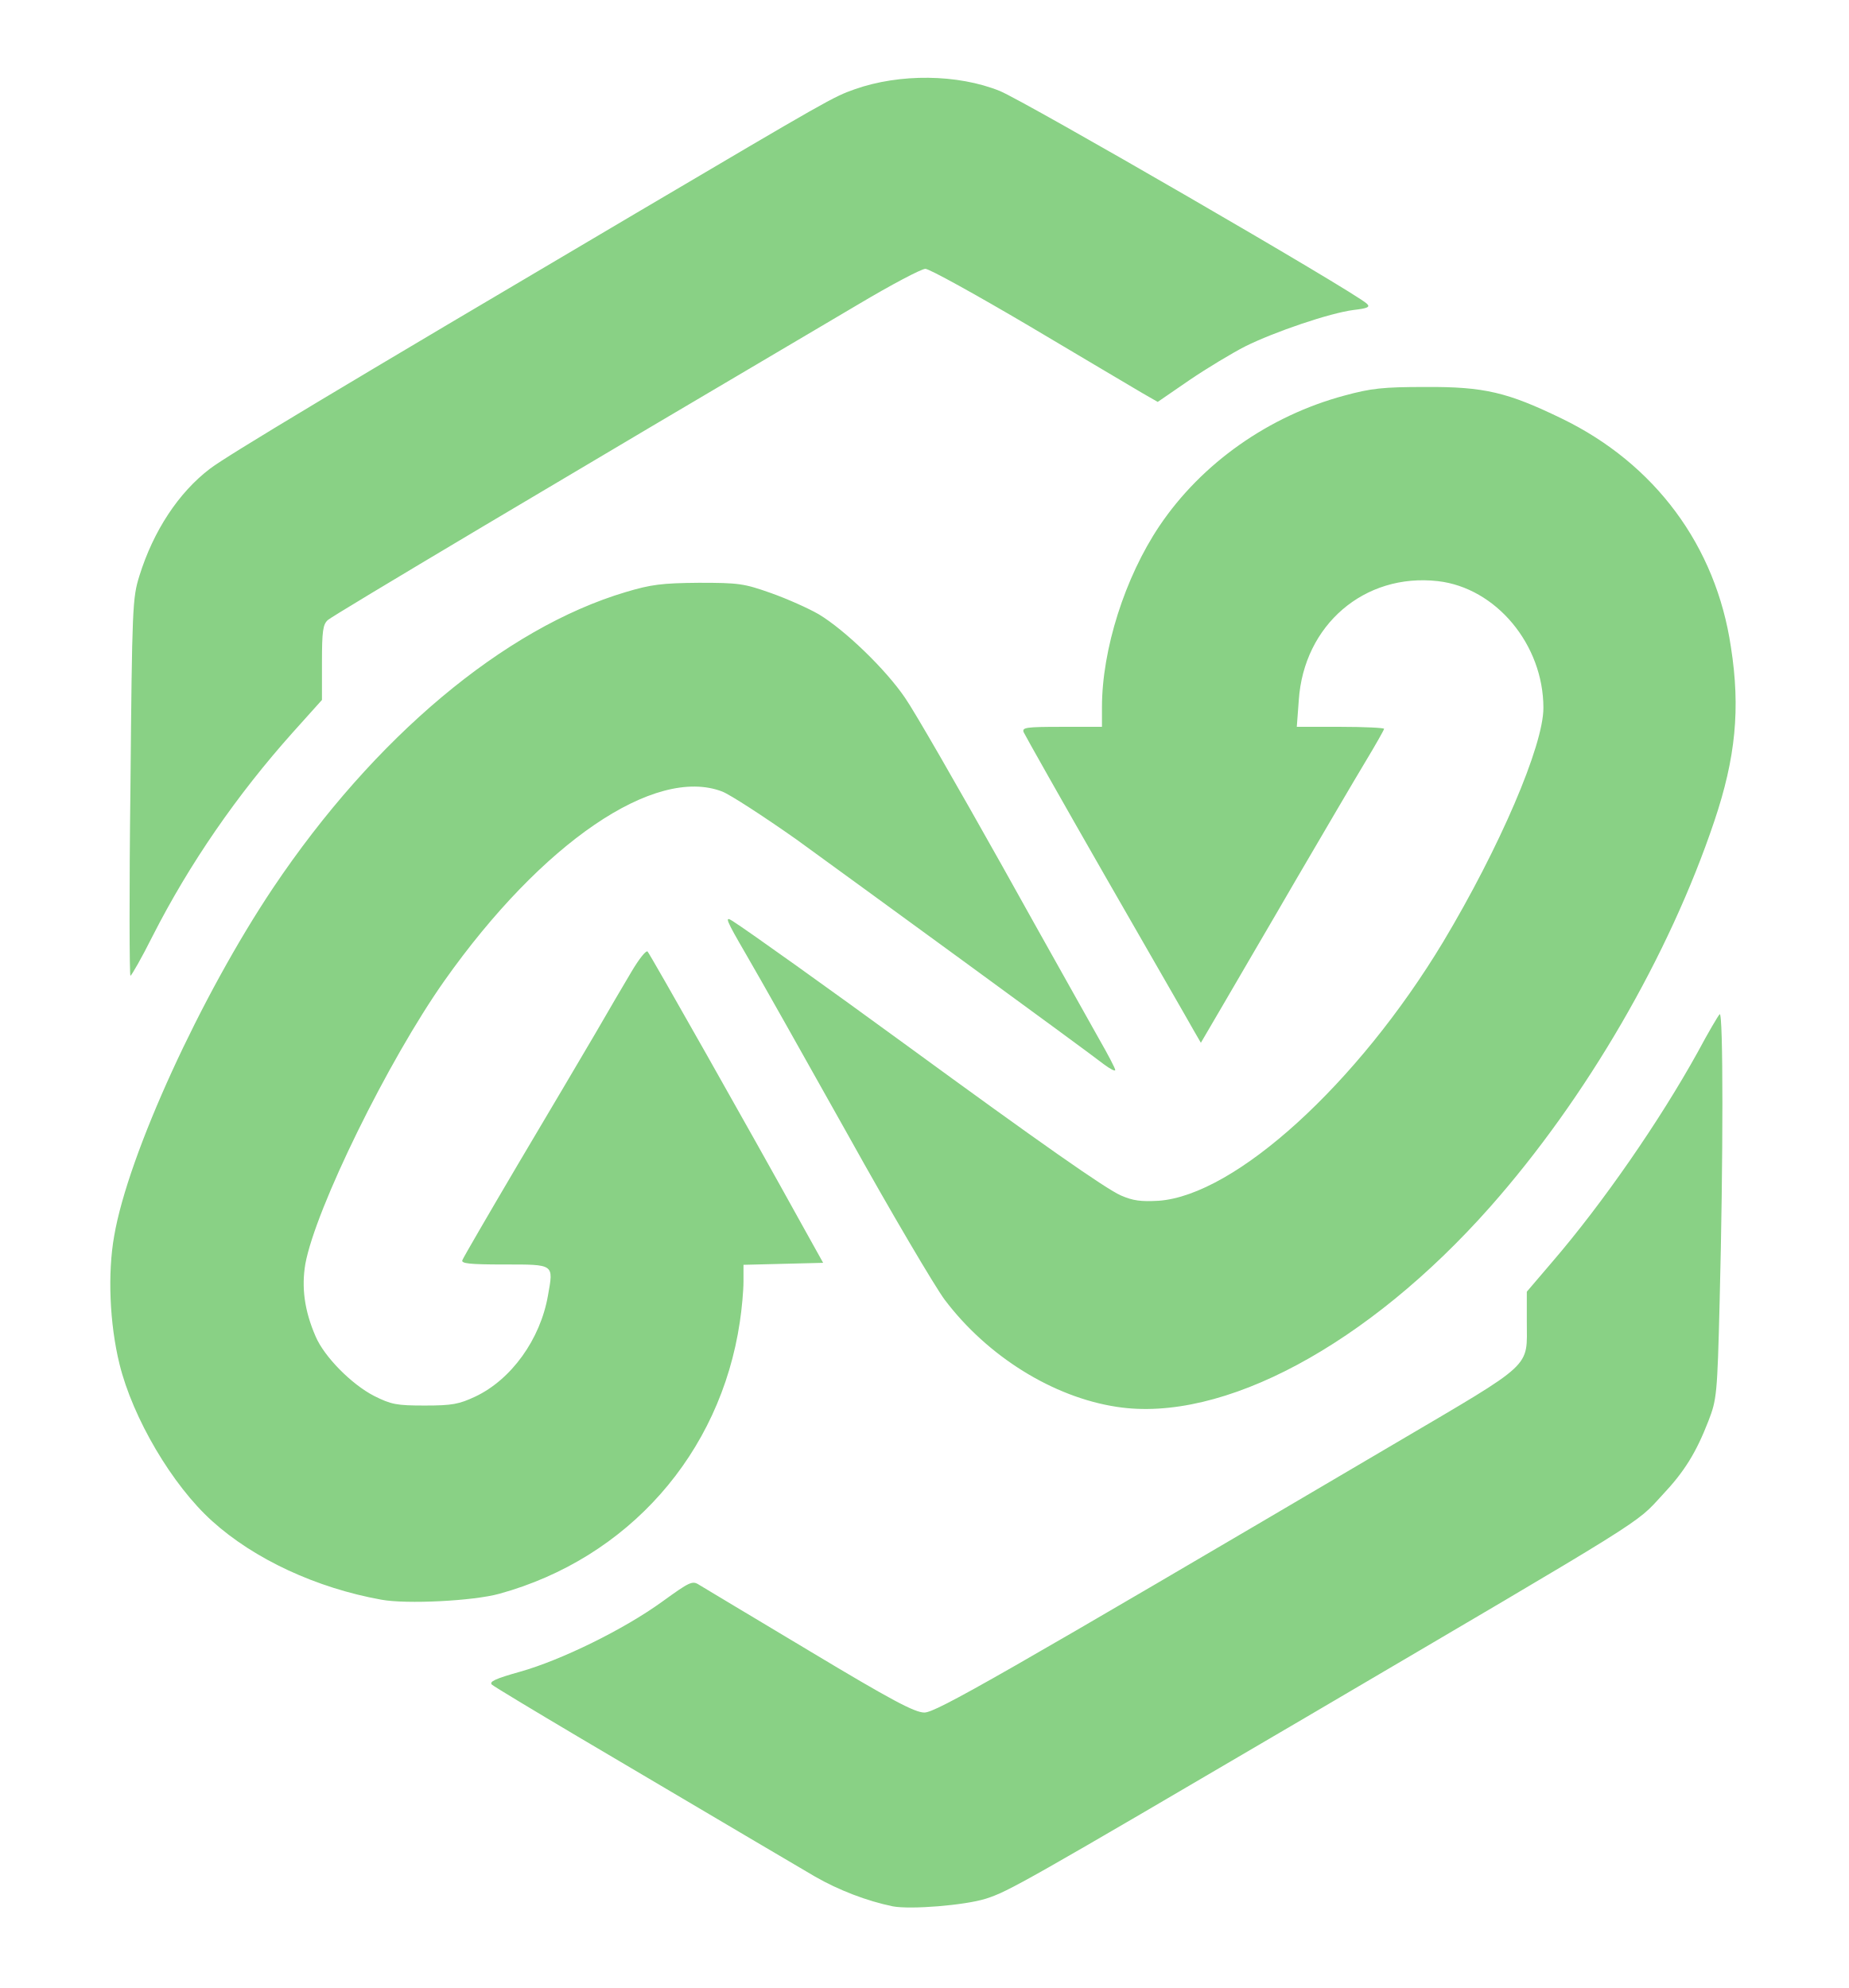
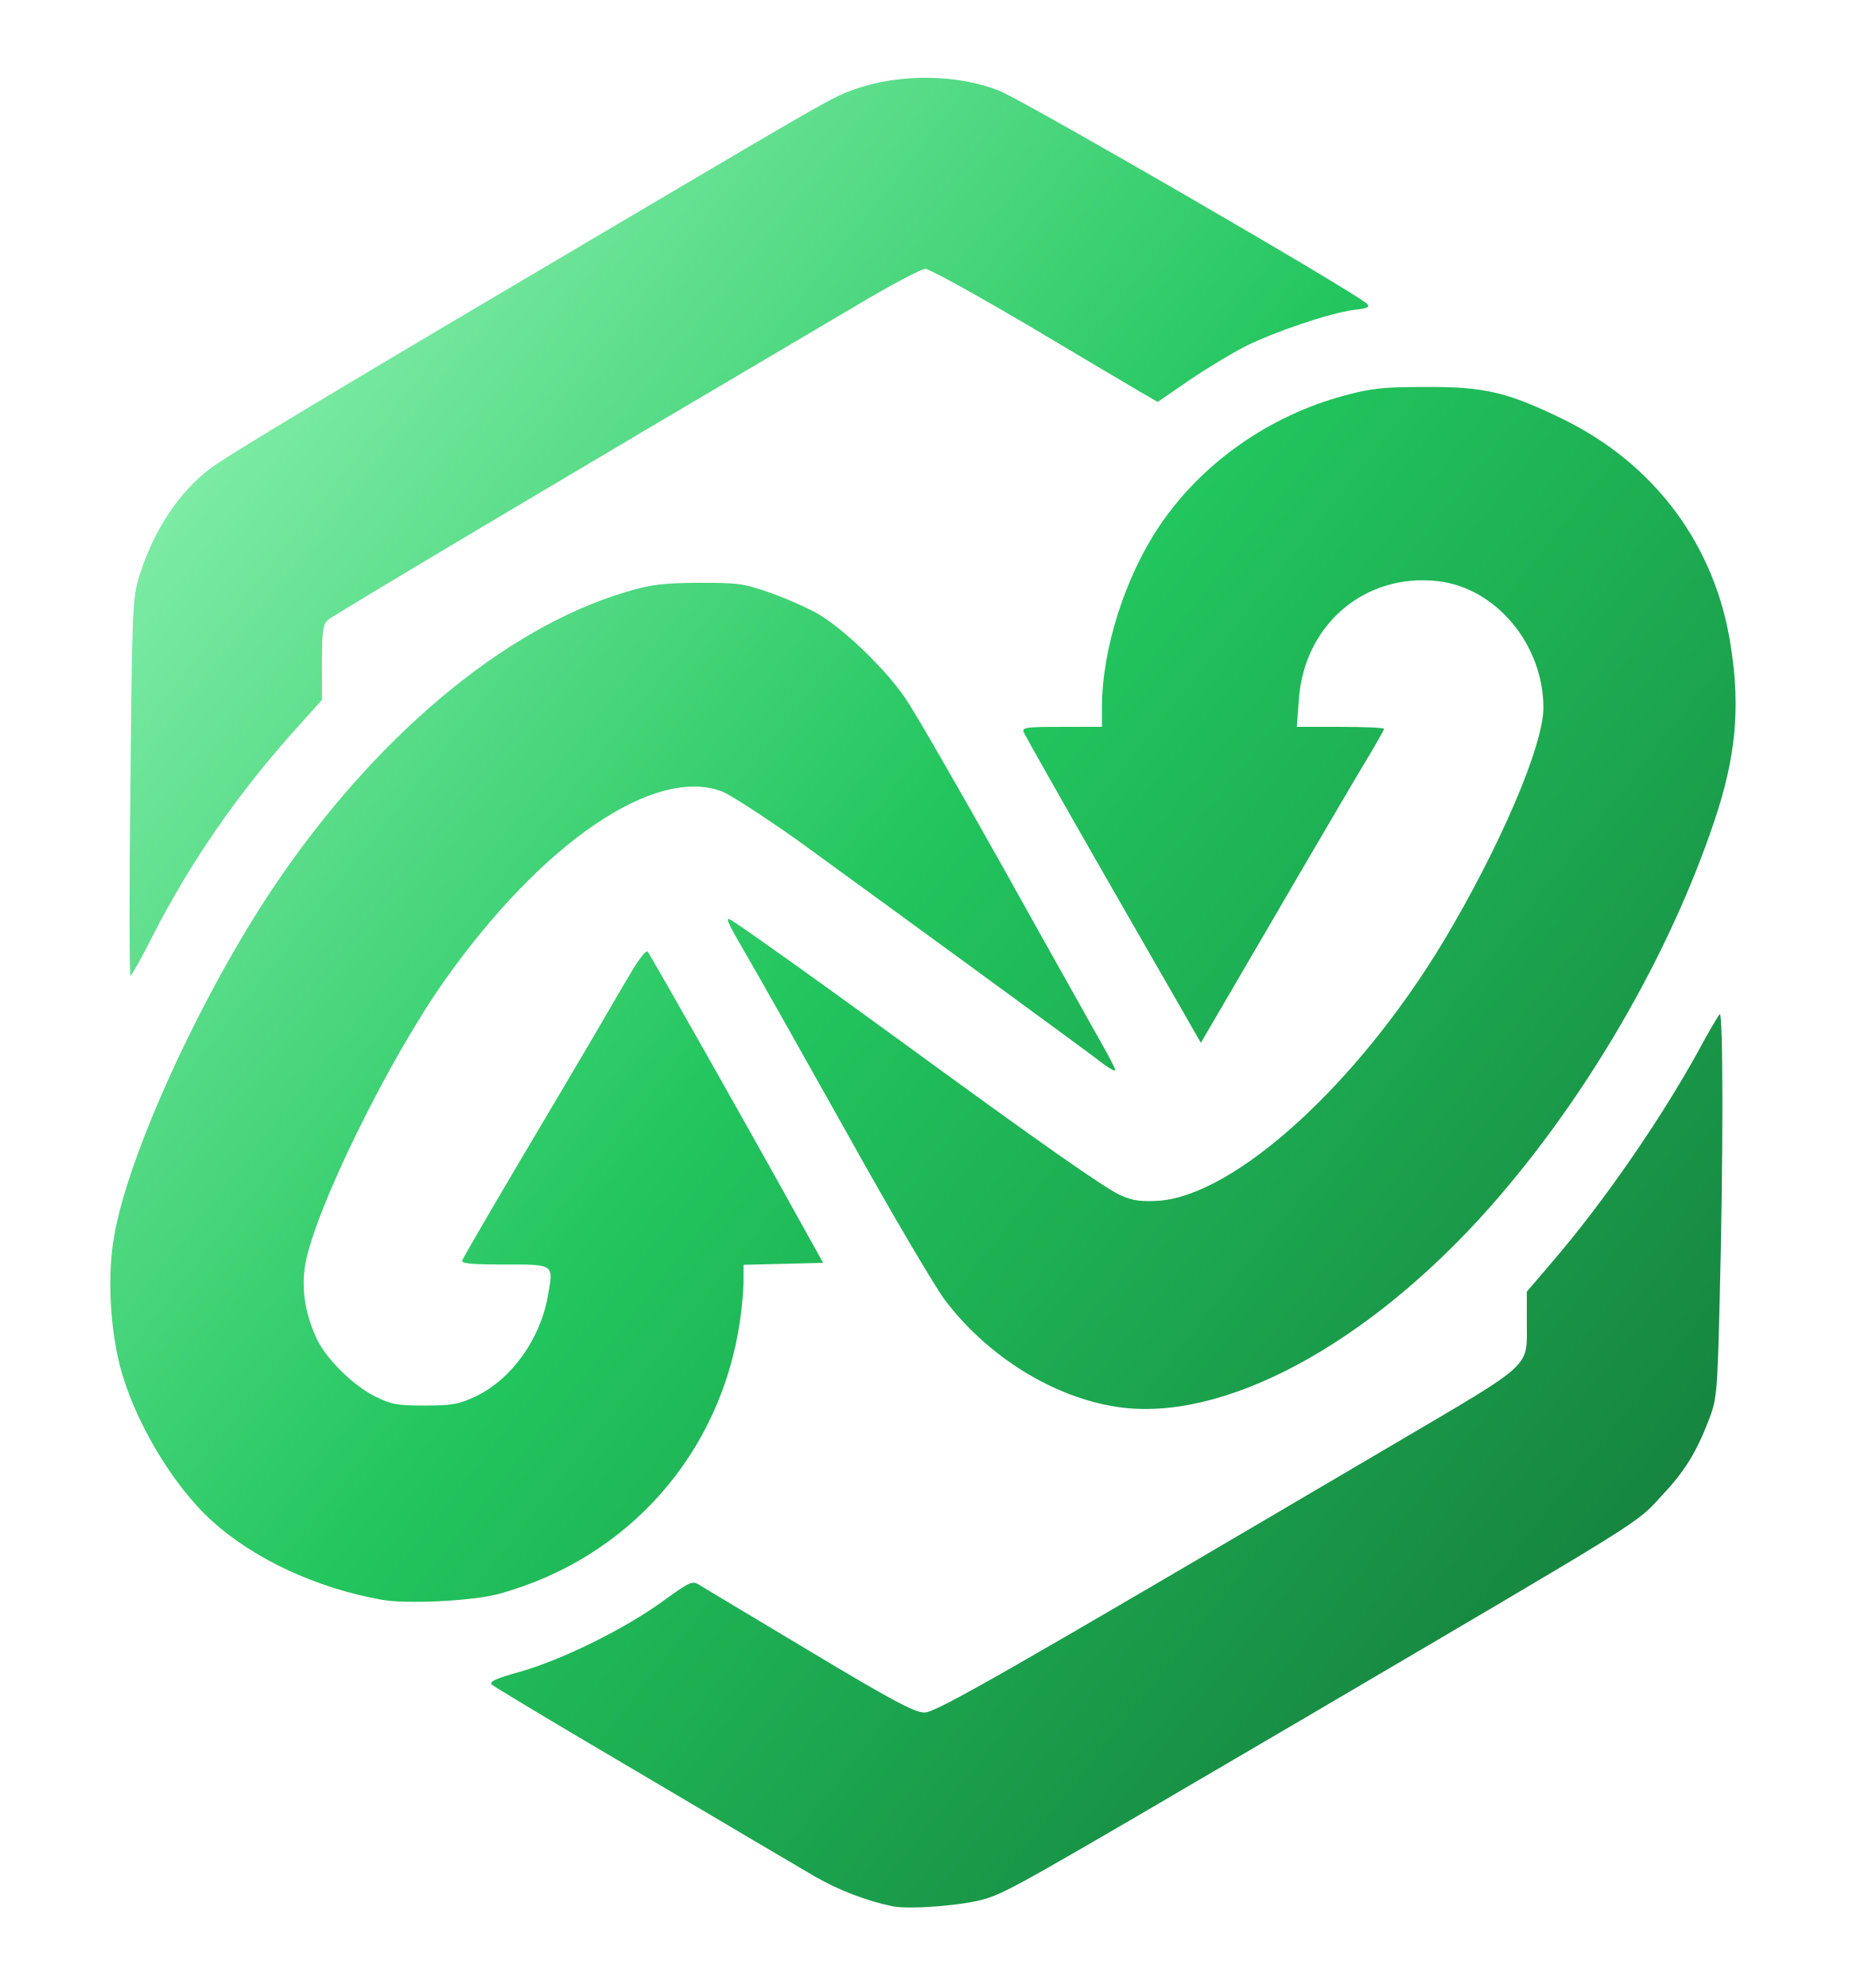
- <svg xmlns="http://www.w3.org/2000/svg" version="1.2" viewBox="0 0 557 599" width="557" height="599">
-   <path fill="#89D185" d="m269 574.4c-7.8-1.6-16.4-4.9-23.5-9-7.6-4.5-16.4-9.6-71.5-42.2-13.5-8-25.1-15-25.8-15.6-0.9-0.9 1-1.8 8.5-3.9 12.4-3.5 31.2-12.7 42.8-21.1 8.3-6 9.1-6.4 11.1-5.1 1.2 0.7 16.1 9.7 33.2 19.9 24.8 14.9 31.8 18.6 34.7 18.6 3.5 0 22.6-10.9 142-81.2 42.1-24.8 39.5-22.4 39.5-36.7v-8.9l7.6-8.9c15.4-17.9 32.5-42.7 43.9-63.3 3.1-5.8 6.1-10.9 6.6-11.4 1.1-1.2 1.1 44.1 0 86.4-0.7 28.5-0.9 29.7-3.4 36.2-3.7 9.5-7.2 15.2-13.9 22.3-8.3 9-3 5.6-107.8 67.2-84.2 49.4-89.1 52.2-96 54.4-6.4 2-22.6 3.3-28 2.3zm-154.1-92.4c-19.5-3.5-38.3-12.2-51-23.7-12-10.8-23.9-31-27.9-47.3-3-12.2-3.6-27.4-1.6-38.6 4.2-24.6 26.2-72.5 47.9-104.9 30.4-45.3 69.6-78.2 106.2-89.1 7.7-2.3 10.9-2.7 22-2.8 12.1 0 13.6 0.2 21.8 3.1 4.8 1.7 11.3 4.6 14.4 6.4 7.8 4.7 20.1 16.5 26 25.2 2.8 4 15.9 26.8 29.3 50.7 13.3 23.9 26.5 47.3 29.1 52 2.7 4.7 4.9 8.9 4.9 9.4 0 0.5-1.5-0.3-3.4-1.7-5.9-4.6-74.5-54.6-92.7-67.8-9.8-6.9-19.8-13.4-22.3-14.4-20.3-7.8-54.3 15.4-83.7 57-17 24.1-38.8 68.6-41.9 85.3-1.2 7.1-0.3 14.1 3.1 21.9 2.6 6.1 10.8 14.4 17.6 17.9 5.2 2.6 6.8 2.9 15.3 2.9 8.2 0 10.3-0.4 15.2-2.7 10.8-5.1 19.6-17.2 21.9-30.5 1.7-9.5 2-9.3-13.2-9.3-10.5 0-13-0.3-12.6-1.3 0.3-0.8 7.8-13.7 16.7-28.8 9-15.1 19.4-32.8 23.3-39.4 3.8-6.6 8.8-15.1 11-18.8 2.2-3.7 4.3-6.4 4.8-6 0.7 0.7 31.2 54.6 46.5 82.3l6.4 11.5-12 0.3-12 0.3v5c0 2.8-0.5 8.3-1.1 12.2-5.9 39.8-33.7 71.2-72.4 81.9-7.9 2.2-28.1 3.2-35.6 1.8zm221.6-58.1c-19.2-2.9-39-15.2-51.9-32.3-2.9-3.9-16.1-26.2-29.1-49.6-13.1-23.4-26.9-47.9-30.7-54.4-6.1-10.5-6.6-11.7-4.1-10.1 5 3.2 29.2 20.5 51.8 37 41.2 30.1 60.5 43.6 65.2 45.7 3.7 1.6 6 1.9 11.4 1.6 23.1-1.7 59.9-35.2 85.7-78 17-28.4 30.2-59.1 30.2-70.5 0-19.1-14.3-36.2-31.8-38.2-22.1-2.5-40.4 13.2-41.9 35.9l-0.6 8h13.2c7.2 0 13.1 0.3 13.1 0.6 0 0.3-2.6 4.9-5.8 10.2-3.2 5.3-12.5 21.2-20.7 35.2-8.1 14-18 30.8-21.8 37.4l-6.9 11.8-2.2-3.8c-1.2-2.2-13.1-22.8-26.4-46-13.3-23.2-24.4-42.9-24.8-43.8-0.5-1.4 0.7-1.6 11.5-1.6h12.1v-5.9c0-17.4 6.9-39.1 17.3-54.6 12.7-18.9 33-33.2 55.7-39.3 8.1-2.2 11.6-2.6 24.5-2.6 17.7-0.1 24.7 1.6 41 9.5 28.1 13.6 46.5 38.4 51 68.9 2.9 18.5 1.4 33.4-5 52.4-13.6 40.5-38.6 83.5-67.5 116.2-36.9 41.7-80.7 65.2-112.5 60.3zm-297.2-186.6c0.5-54.5 0.6-57.1 2.7-63.8 4.2-13.5 11.8-25.1 21.3-32.3 5.1-3.9 38.9-24.2 128.2-76.9 58.3-34.4 59.5-35.1 66-37.4 13.6-4.8 31-4.6 43.7 0.5 7.6 3.1 106.8 60.5 110.6 64.1 1.1 1 0.3 1.4-4 1.9-7.1 0.9-23.9 6.6-32.7 11-3.9 2-11.4 6.5-16.7 10.1l-9.6 6.6-4.7-2.7c-2.5-1.5-17.8-10.5-33.9-20.1-16.1-9.5-30.2-17.3-31.4-17.3-1.2 0-10.3 4.8-20.2 10.7-89.9 53-158.1 93.6-159.8 95.1-1.5 1.3-1.8 3.3-1.8 12.8v11.3l-8.8 9.8c-16.8 18.8-31.1 39.5-42.2 61.3-3.3 6.6-6.4 12-6.7 12-0.3 0-0.4-25.5 0-56.7z" />
+ <svg xmlns="http://www.w3.org/2000/svg" version="1.2" viewBox="0 0 557 599" width="557" height="599" role="img" aria-label="NodeSwitcher current">
+   <defs>
+     <linearGradient id="nsLeafCur" x1="8%" y1="12%" x2="92%" y2="88%">
+       <stop offset="0%" stop-color="#86efac" />
+       <stop offset="45%" stop-color="#22c55e" />
+       <stop offset="100%" stop-color="#15803d" />
+     </linearGradient>
+   </defs>
+   <path fill="url(#nsLeafCur)" d="m269 574.4c-7.8-1.6-16.4-4.9-23.5-9-7.6-4.5-16.4-9.6-71.5-42.2-13.5-8-25.1-15-25.8-15.6-0.9-0.9 1-1.8 8.5-3.9 12.4-3.5 31.2-12.7 42.8-21.1 8.3-6 9.1-6.4 11.1-5.1 1.2 0.7 16.1 9.7 33.2 19.9 24.8 14.9 31.8 18.6 34.7 18.6 3.5 0 22.6-10.9 142-81.2 42.1-24.8 39.5-22.4 39.5-36.7v-8.9l7.6-8.9c15.4-17.9 32.5-42.7 43.9-63.3 3.1-5.8 6.1-10.9 6.6-11.4 1.1-1.2 1.1 44.1 0 86.4-0.7 28.5-0.9 29.7-3.4 36.2-3.7 9.5-7.2 15.2-13.9 22.3-8.3 9-3 5.6-107.8 67.2-84.2 49.4-89.1 52.2-96 54.4-6.4 2-22.6 3.3-28 2.3zm-154.1-92.4c-19.5-3.5-38.3-12.2-51-23.7-12-10.8-23.9-31-27.9-47.3-3-12.2-3.6-27.4-1.6-38.6 4.2-24.6 26.2-72.5 47.9-104.9 30.4-45.3 69.6-78.2 106.2-89.1 7.7-2.3 10.9-2.7 22-2.8 12.1 0 13.6 0.2 21.8 3.1 4.8 1.7 11.3 4.6 14.4 6.4 7.8 4.7 20.1 16.5 26 25.2 2.8 4 15.9 26.8 29.3 50.7 13.3 23.9 26.5 47.3 29.1 52 2.7 4.7 4.9 8.9 4.9 9.4 0 0.5-1.5-0.3-3.4-1.7-5.9-4.6-74.5-54.6-92.7-67.8-9.8-6.9-19.8-13.4-22.3-14.4-20.3-7.8-54.3 15.4-83.7 57-17 24.1-38.8 68.6-41.9 85.3-1.2 7.1-0.3 14.1 3.1 21.9 2.6 6.1 10.8 14.4 17.6 17.9 5.2 2.6 6.8 2.9 15.3 2.9 8.2 0 10.3-0.4 15.2-2.7 10.8-5.1 19.6-17.2 21.9-30.5 1.7-9.5 2-9.3-13.2-9.3-10.5 0-13-0.3-12.6-1.3 0.3-0.8 7.8-13.7 16.7-28.8 9-15.1 19.4-32.8 23.3-39.4 3.8-6.6 8.8-15.1 11-18.8 2.2-3.7 4.3-6.4 4.8-6 0.7 0.7 31.2 54.6 46.5 82.3l6.4 11.5-12 0.3-12 0.3v5c0 2.8-0.5 8.3-1.1 12.2-5.9 39.8-33.7 71.2-72.4 81.9-7.9 2.2-28.1 3.2-35.6 1.8zm221.6-58.1c-19.2-2.9-39-15.2-51.9-32.3-2.9-3.9-16.1-26.2-29.1-49.6-13.1-23.4-26.9-47.9-30.7-54.4-6.1-10.5-6.6-11.7-4.1-10.1 5 3.2 29.2 20.5 51.8 37 41.2 30.1 60.5 43.6 65.2 45.7 3.7 1.6 6 1.9 11.4 1.6 23.1-1.7 59.9-35.2 85.7-78 17-28.4 30.2-59.1 30.2-70.5 0-19.1-14.3-36.2-31.8-38.2-22.1-2.5-40.4 13.2-41.9 35.9l-0.6 8h13.2c7.2 0 13.1 0.3 13.1 0.6 0 0.3-2.6 4.9-5.8 10.2-3.2 5.3-12.5 21.2-20.7 35.2-8.1 14-18 30.8-21.8 37.4l-6.9 11.8-2.2-3.8c-1.2-2.2-13.1-22.8-26.4-46-13.3-23.2-24.4-42.9-24.8-43.8-0.5-1.4 0.7-1.6 11.5-1.6h12.1v-5.9c0-17.4 6.9-39.1 17.3-54.6 12.7-18.9 33-33.2 55.7-39.3 8.1-2.2 11.6-2.6 24.5-2.6 17.7-0.1 24.7 1.6 41 9.5 28.1 13.6 46.5 38.4 51 68.9 2.9 18.5 1.4 33.4-5 52.4-13.6 40.5-38.6 83.5-67.5 116.2-36.9 41.7-80.7 65.2-112.5 60.3zm-297.2-186.6c0.5-54.5 0.6-57.1 2.7-63.8 4.2-13.5 11.8-25.1 21.3-32.3 5.1-3.9 38.9-24.2 128.2-76.9 58.3-34.4 59.5-35.1 66-37.4 13.6-4.8 31-4.6 43.7 0.5 7.6 3.1 106.8 60.5 110.6 64.1 1.1 1 0.3 1.4-4 1.9-7.1 0.9-23.9 6.6-32.7 11-3.9 2-11.4 6.5-16.7 10.1l-9.6 6.6-4.7-2.7c-2.5-1.5-17.8-10.5-33.9-20.1-16.1-9.5-30.2-17.3-31.4-17.3-1.2 0-10.3 4.8-20.2 10.7-89.9 53-158.1 93.6-159.8 95.1-1.5 1.3-1.8 3.3-1.8 12.8v11.3l-8.8 9.8c-16.8 18.8-31.1 39.5-42.2 61.3-3.3 6.6-6.4 12-6.7 12-0.3 0-0.4-25.5 0-56.7z" />
</svg>
